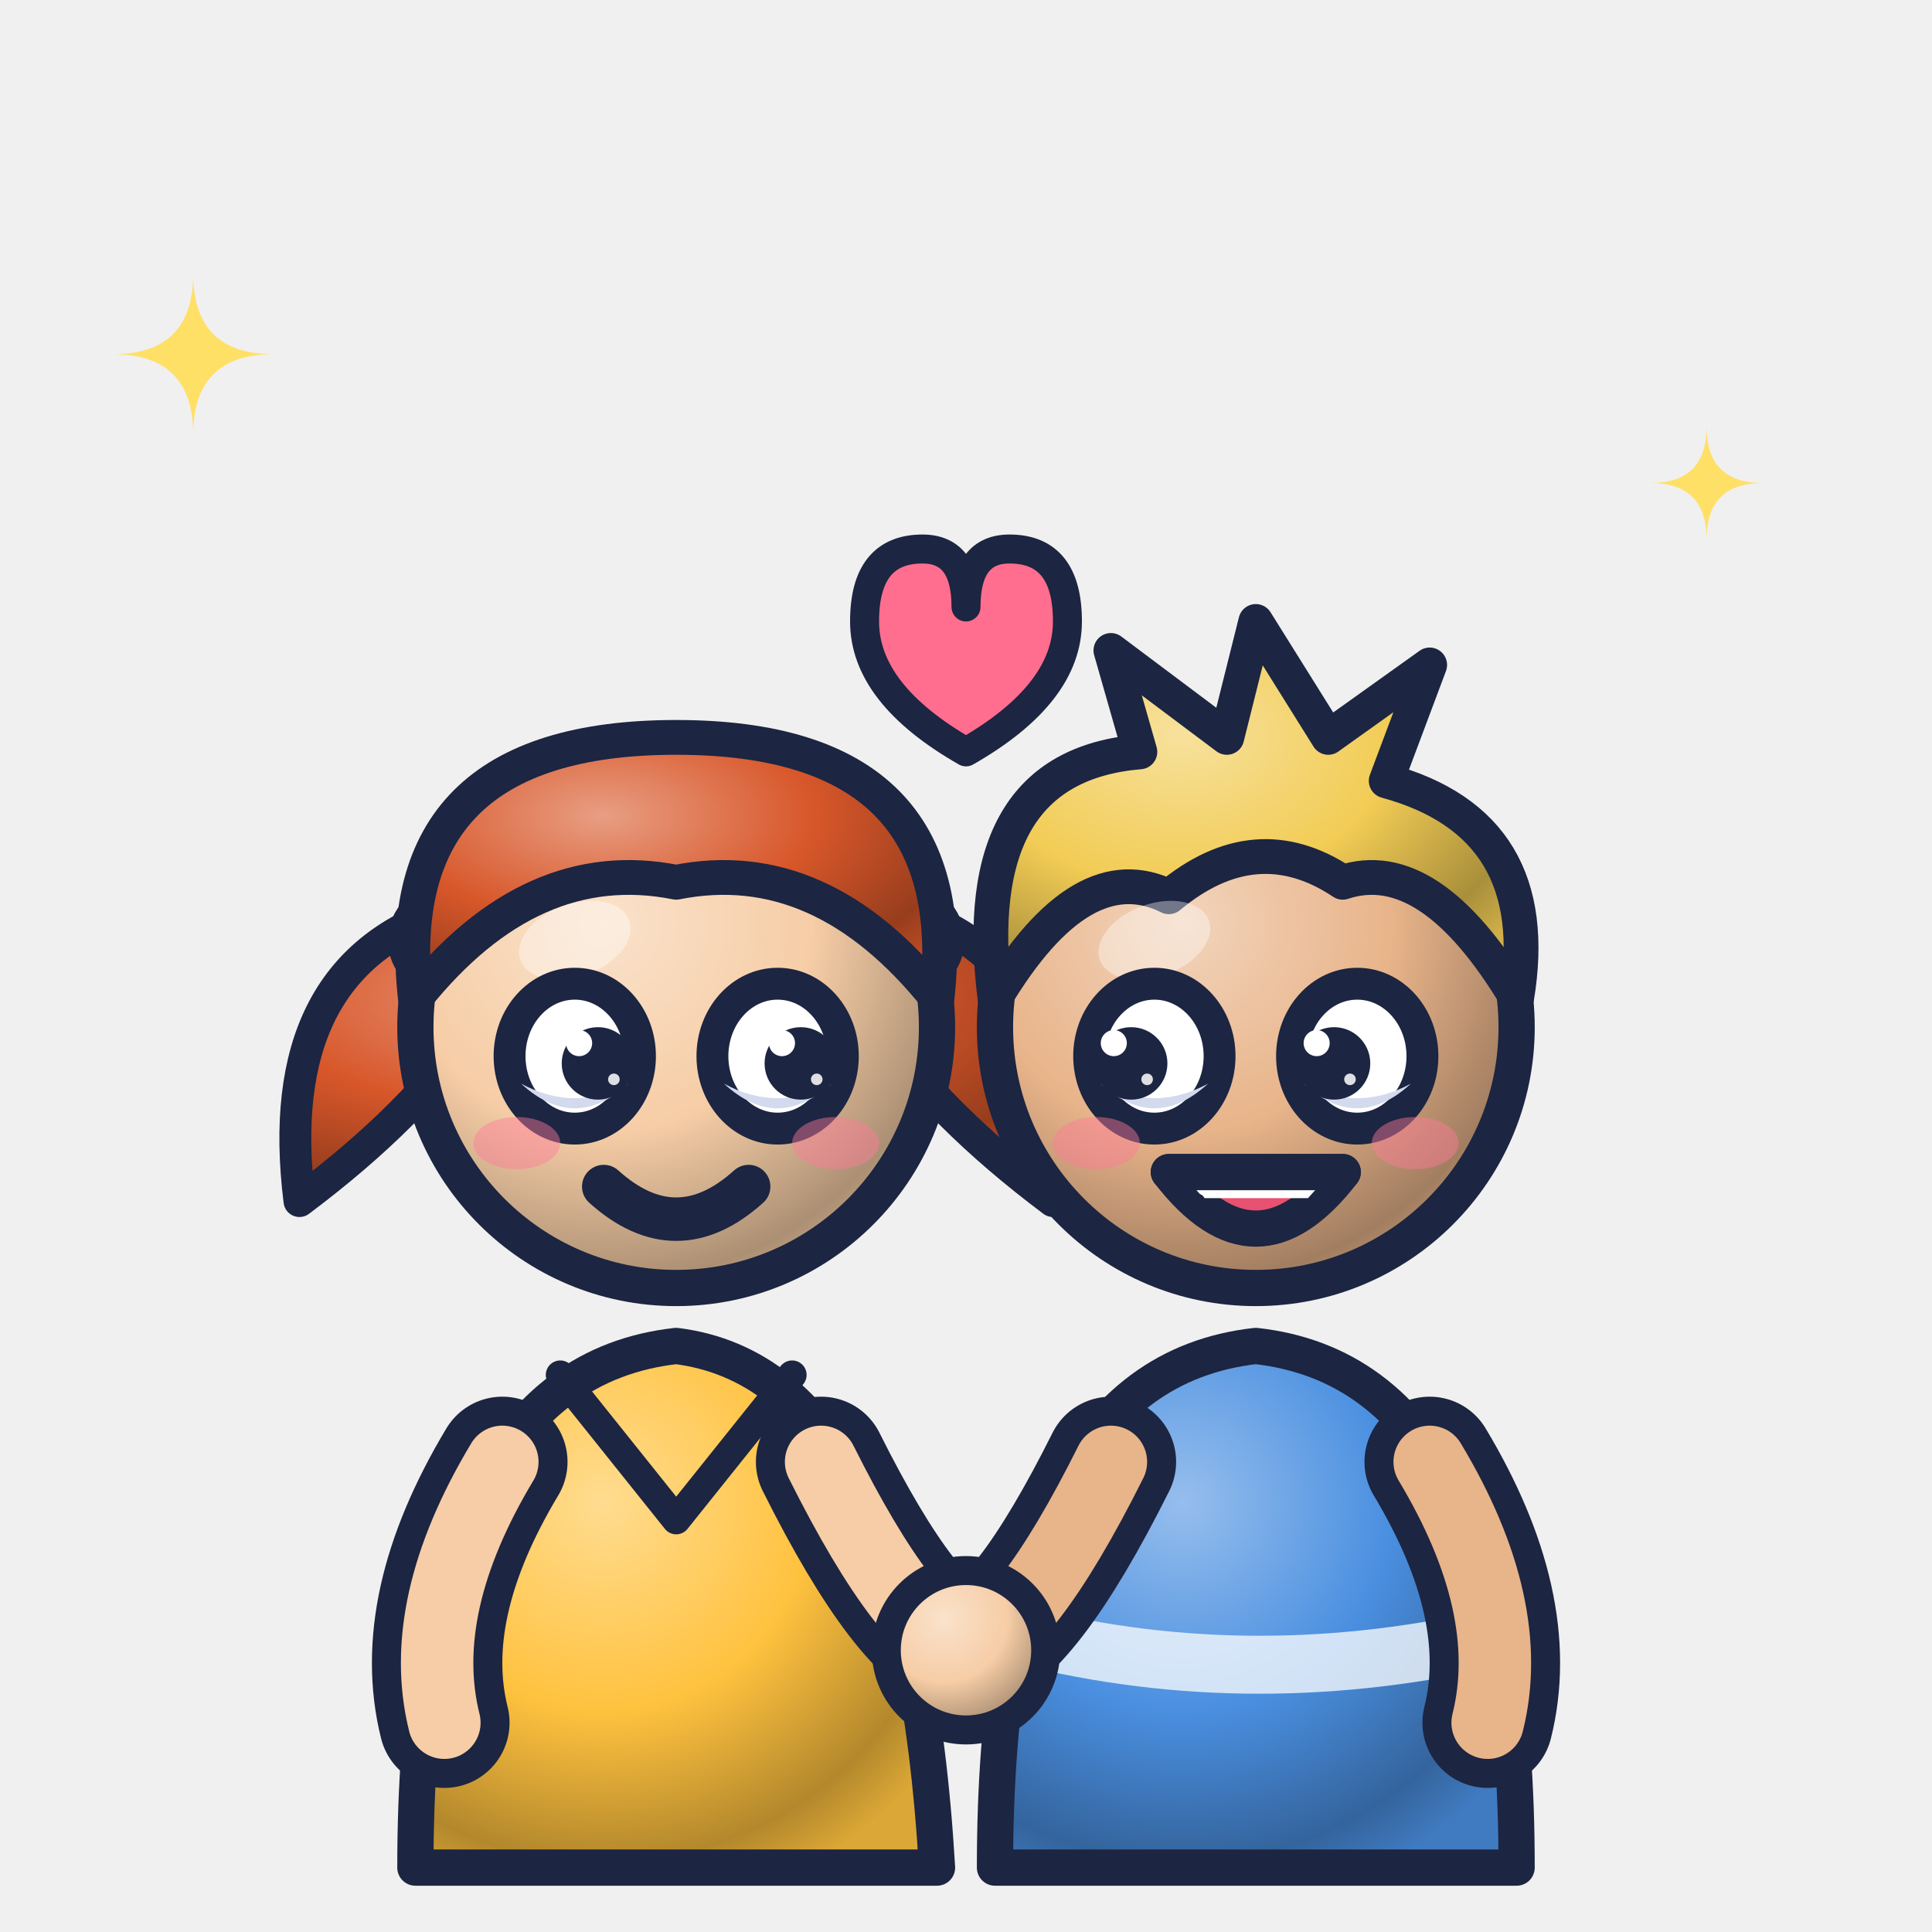
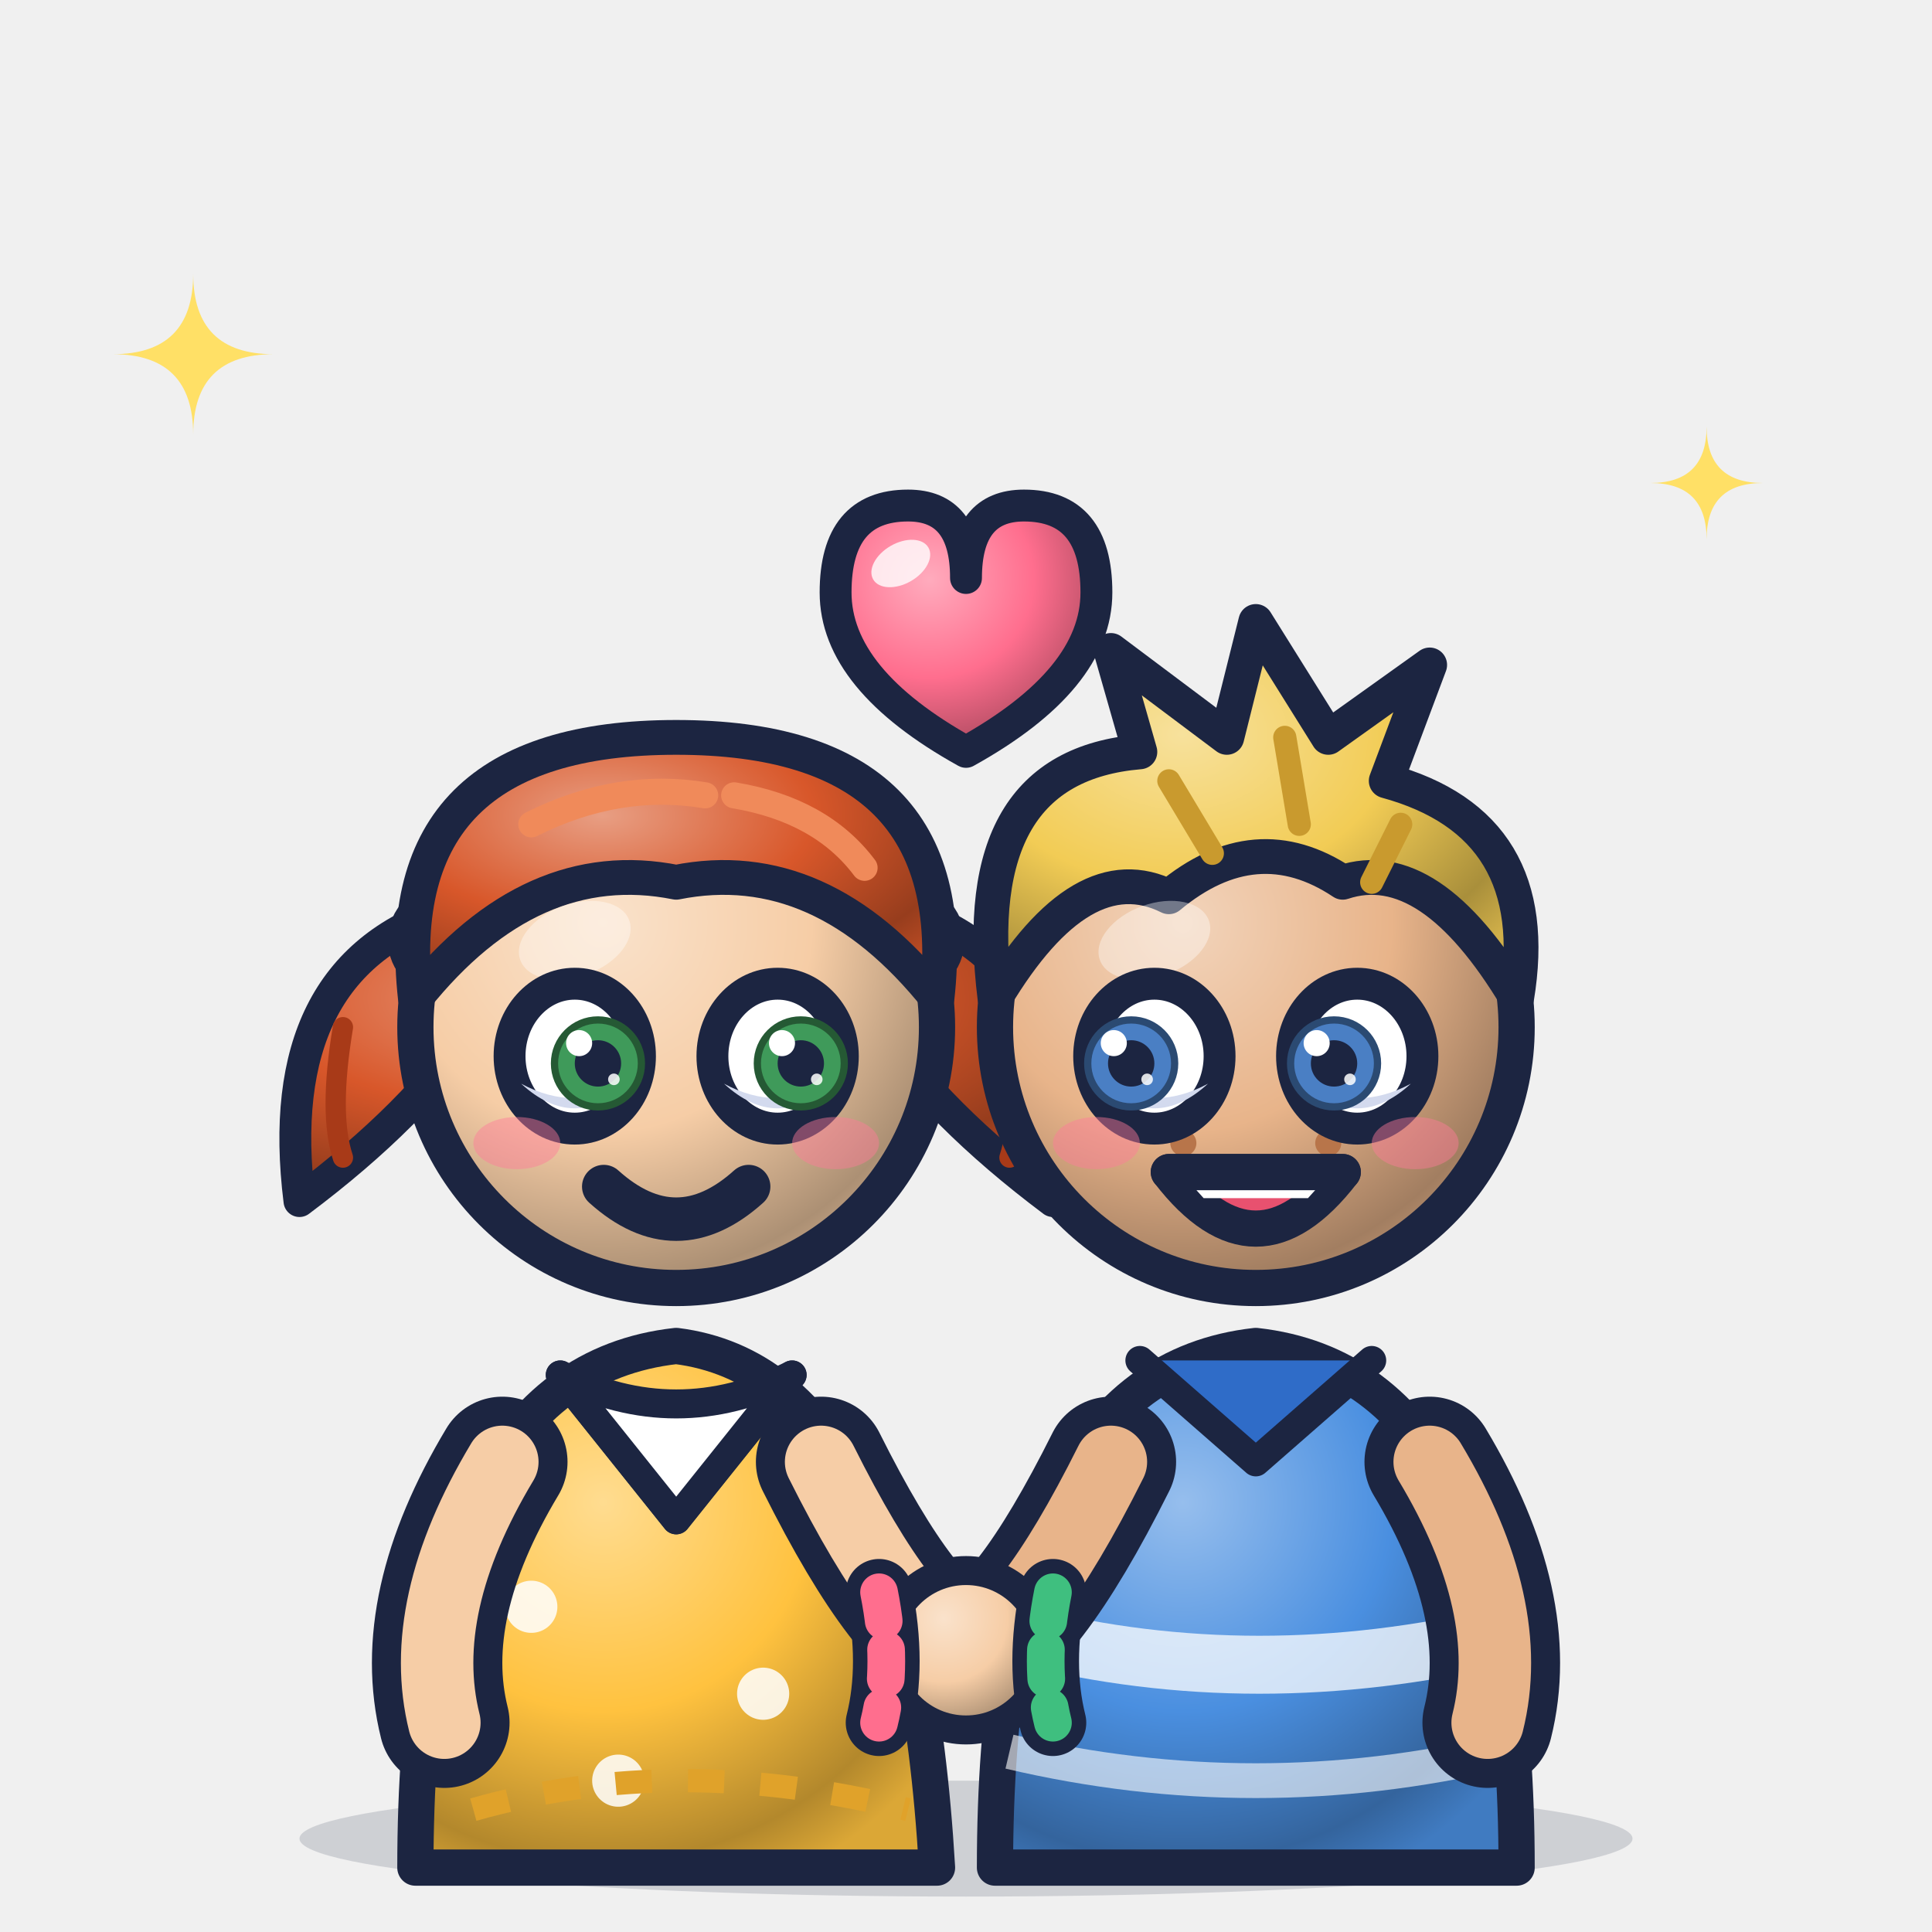
<svg viewBox="0 0 120 120" aria-hidden="true">
  <defs>
    <radialGradient id="mfriends-1_0" cx="36%" cy="30%" r="80%">
      <stop offset="0" stop-color="#fae2cb" />
      <stop offset=".5" stop-color="#F6CDA6" />
      <stop offset=".86" stop-color="#ac9074" />
      <stop offset="1" stop-color="#d4b08f" />
    </radialGradient>
    <radialGradient id="mfriends-1_1" cx="36%" cy="30%" r="80%">
      <stop offset="0" stop-color="#f2d4bb" />
      <stop offset=".5" stop-color="#E8B48A" />
      <stop offset=".86" stop-color="#a27e61" />
      <stop offset="1" stop-color="#c89b77" />
    </radialGradient>
    <radialGradient id="mfriends-1_2" cx="36%" cy="30%" r="80%">
+       <stop offset="0" stop-color="#e89e83" />
+       <stop offset=".5" stop-color="#D8572A" />
+       <stop offset=".86" stop-color="#973d1d" />
+       <stop offset="1" stop-color="#ba4b24" />
+     </radialGradient>
+     <radialGradient id="mfriends-1_3" cx="36%" cy="30%" r="80%">
      <stop offset="0" stop-color="#ffdc90" />
      <stop offset=".5" stop-color="#FFC23F" />
      <stop offset=".86" stop-color="#b3882c" />
      <stop offset="1" stop-color="#dba736" />
    </radialGradient>
-     <radialGradient id="mfriends-1_3" cx="36%" cy="30%" r="80%">
+     <radialGradient id="mfriends-1_4" cx="36%" cy="30%" r="80%">
      <stop offset="0" stop-color="#96beed" />
      <stop offset=".5" stop-color="#4A8FE0" />
      <stop offset=".86" stop-color="#34649d" />
      <stop offset="1" stop-color="#407bc1" />
    </radialGradient>
-     <radialGradient id="mfriends-1_4" cx="36%" cy="30%" r="80%">
-       <stop offset="0" stop-color="#e89e83" />
-       <stop offset=".5" stop-color="#D8572A" />
-       <stop offset=".86" stop-color="#973d1d" />
-       <stop offset="1" stop-color="#ba4b24" />
-     </radialGradient>
    <radialGradient id="mfriends-1_5" cx="36%" cy="30%" r="80%">
-       <stop offset="0" stop-color="#e89e83" />
-       <stop offset=".5" stop-color="#D8572A" />
-       <stop offset=".86" stop-color="#973d1d" />
-       <stop offset="1" stop-color="#ba4b24" />
-     </radialGradient>
-     <radialGradient id="mfriends-1_6" cx="36%" cy="30%" r="80%">
      <stop offset="0" stop-color="#f7e19c" />
      <stop offset=".5" stop-color="#F2CC55" />
      <stop offset=".86" stop-color="#a98f3b" />
      <stop offset="1" stop-color="#d0af49" />
    </radialGradient>
+     <radialGradient id="mfriends-1_6" cx="36%" cy="30%" r="80%">
+       <stop offset="0" stop-color="#ffabbd" />
+       <stop offset=".5" stop-color="#FF6E8E" />
+       <stop offset=".86" stop-color="#b34d63" />
+       <stop offset="1" stop-color="#db5f7a" />
+     </radialGradient>
  </defs>
  <g transform="translate(6 11.6) scale(0.9)">
-     <path d="M22 116 Q22 82 40 80 Q56 82 58 116 Z" fill="url(#mfriends-1_2)" stroke="#1C2541" stroke-width="2.50" stroke-linejoin="round" stroke-linecap="round" />
+     <ellipse cx="60" cy="114" rx="46" ry="4" fill="#1C2541" opacity=".16" />
+     <path d="M22 116 Q22 82 40 80 Q56 82 58 116 Z" fill="url(#mfriends-1_3)" stroke="#1C2541" stroke-width="2.50" stroke-linejoin="round" stroke-linecap="round" />
    <path d="M32 82 L40 92 L48 82" fill="none" stroke="#1C2541" stroke-width="2.00" stroke-linejoin="round" stroke-linecap="round" />
-     <path d="M62 116 Q62 82 80 80 Q98 82 98 116 Z" fill="url(#mfriends-1_3)" stroke="#1C2541" stroke-width="2.50" stroke-linejoin="round" stroke-linecap="round" />
+     <path d="M32 82 L40 92 L48 82 Q40 86 32 82 Z" fill="#fff" stroke="#1C2541" stroke-width="2.00" stroke-linejoin="round" stroke-linecap="round" />
+     <path d="M30 98h0M46 104h0M36 110h0M50 92h0" stroke="#fff" stroke-width="3.6" stroke-linecap="round" opacity=".85" />
+     <path d="M26 112 Q40 108 56 112" fill="none" stroke="#E0A22A" stroke-width="1.6" stroke-dasharray="2.5 2.5" />
+     <path d="M62 116 Q62 82 80 80 Q98 82 98 116 Z" fill="url(#mfriends-1_4)" stroke="#1C2541" stroke-width="2.50" stroke-linejoin="round" stroke-linecap="round" />
    <path d="M64 100 Q80 104 97 100" fill="none" stroke="#fff" stroke-width="4" opacity=".75" />
+     <path d="M63 108 Q80 112 97 108" fill="none" stroke="#fff" stroke-width="2.4" opacity=".6" />
+     <path d="M72 81 L80 88 L88 81" fill="#2F6CC8" stroke="#1C2541" stroke-width="2.00" stroke-linejoin="round" stroke-linecap="round" />
    <path d="M50 88 Q56 100 60 101" fill="none" stroke="#1C2541" stroke-width="9" stroke-linecap="round" />
    <path d="M50 88 Q56 100 60 101" fill="none" stroke="#F6CDA6" stroke-width="5" stroke-linecap="round" />
    <path d="M70 88 Q64 100 60 101" fill="none" stroke="#1C2541" stroke-width="9" stroke-linecap="round" />
    <path d="M70 88 Q64 100 60 101" fill="none" stroke="#E8B48A" stroke-width="5" stroke-linecap="round" />
    <circle cx="60" cy="101" r="5.5" fill="url(#mfriends-1_0)" stroke="#1C2541" stroke-width="2.00" stroke-linejoin="round" stroke-linecap="round" />
+     <path d="M54 97 Q55 102 54 106" fill="none" stroke="#1C2541" stroke-width="4.6" stroke-linecap="round" />
+     <path d="M54 97 Q55 102 54 106" fill="none" stroke="#FF6E8E" stroke-width="2.6" stroke-linecap="round" stroke-dasharray="2 2" />
+     <path d="M66 97 Q65 102 66 106" fill="none" stroke="#1C2541" stroke-width="4.6" stroke-linecap="round" />
+     <path d="M66 97 Q65 102 66 106" fill="none" stroke="#3FBF7F" stroke-width="2.6" stroke-linecap="round" stroke-dasharray="2 2" />
    <path d="M28 88 Q22 98 24 106" fill="none" stroke="#1C2541" stroke-width="9" stroke-linecap="round" />
    <path d="M28 88 Q22 98 24 106" fill="none" stroke="#F6CDA6" stroke-width="5" stroke-linecap="round" />
    <path d="M92 88 Q98 98 96 106" fill="none" stroke="#1C2541" stroke-width="9" stroke-linecap="round" />
    <path d="M92 88 Q98 98 96 106" fill="none" stroke="#E8B48A" stroke-width="5" stroke-linecap="round" />
-     <path d="M24 50 Q12 54 14 70 Q22 64 26 58 Z M56 50 Q68 54 66 70 Q58 64 54 58 Z" fill="url(#mfriends-1_4)" stroke="#1C2541" stroke-width="2.20" stroke-linejoin="round" stroke-linecap="round" />
+     <path d="M24 50 Q12 54 14 70 Q22 64 26 58 Z M56 50 Q68 54 66 70 Q58 64 54 58 Z" fill="url(#mfriends-1_2)" stroke="#1C2541" stroke-width="2.20" stroke-linejoin="round" stroke-linecap="round" />
    <circle cx="24" cy="52" r="3" fill="#3FBF7F" stroke="#1C2541" stroke-width="1.80" stroke-linejoin="round" stroke-linecap="round" />
    <circle cx="56" cy="52" r="3" fill="#3FBF7F" stroke="#1C2541" stroke-width="1.80" stroke-linejoin="round" stroke-linecap="round" />
+     <path d="M17 58 Q16 64 17 67 M63 58 Q64 64 63 67" fill="none" stroke="#A83A18" stroke-width="1.4" stroke-linecap="round" />
    <circle cx="40" cy="58" r="18" fill="url(#mfriends-1_0)" stroke="#1C2541" stroke-width="2.50" stroke-linejoin="round" stroke-linecap="round" />
-     <path d="M22 56 Q20 38 40 38 Q60 38 58 56 Q50 46 40 48 Q30 46 22 56 Z" fill="url(#mfriends-1_5)" stroke="#1C2541" stroke-width="2.40" stroke-linejoin="round" stroke-linecap="round" />
+     <path d="M22 56 Q20 38 40 38 Q60 38 58 56 Q50 46 40 48 Q30 46 22 56 Z" fill="url(#mfriends-1_2)" stroke="#1C2541" stroke-width="2.40" stroke-linejoin="round" stroke-linecap="round" />
+     <path d="M30 44 Q36 41 42 42 M44 42 Q50 43 53 47" fill="none" stroke="#F08A5A" stroke-width="1.8" stroke-linecap="round" />
    <ellipse cx="33" cy="52" rx="4" ry="2.5" fill="#fff" opacity=".38" transform="rotate(-20 33 52)" />
    <ellipse cx="33" cy="60" rx="4.5" ry="5" fill="#fff" stroke="#1C2541" stroke-width="2.20" stroke-linejoin="round" stroke-linecap="round" />
    <path d="M29.3 61.9 Q33 65.3 36.7 61.9 Q33 63.9 29.3 61.9 Z" fill="#D3DAEE" />
-     <circle cx="34.6" cy="60.5" r="2.5" fill="#1C2541" />
+     <circle cx="34.6" cy="60.5" r="3" fill="#3F9A5A" stroke="#255934" stroke-width="0.5" />
+     <circle cx="34.6" cy="60.5" r="1.6" fill="#1C2541" />
    <circle cx="33.3" cy="59.1" r="0.9" fill="#fff" />
    <circle cx="35.7" cy="61.6" r="0.4" fill="#fff" opacity=".85" />
    <ellipse cx="47" cy="60" rx="4.5" ry="5" fill="#fff" stroke="#1C2541" stroke-width="2.20" stroke-linejoin="round" stroke-linecap="round" />
    <path d="M43.3 61.9 Q47 65.3 50.7 61.9 Q47 63.9 43.3 61.9 Z" fill="#D3DAEE" />
-     <circle cx="48.6" cy="60.5" r="2.5" fill="#1C2541" />
+     <circle cx="48.6" cy="60.5" r="3" fill="#3F9A5A" stroke="#255934" stroke-width="0.5" />
+     <circle cx="48.6" cy="60.5" r="1.6" fill="#1C2541" />
    <circle cx="47.3" cy="59.1" r="0.9" fill="#fff" />
    <circle cx="49.7" cy="61.6" r="0.4" fill="#fff" opacity=".85" />
    <path d="M35 69 Q40 73.5 45 69" fill="none" stroke="#1C2541" stroke-width="3.00" stroke-linejoin="round" stroke-linecap="round" />
    <ellipse cx="29" cy="66" rx="3" ry="1.8" fill="#FF7A9A" opacity=".45" />
    <ellipse cx="51" cy="66" rx="3" ry="1.8" fill="#FF7A9A" opacity=".45" />
    <circle cx="80" cy="58" r="18" fill="url(#mfriends-1_1)" stroke="#1C2541" stroke-width="2.50" stroke-linejoin="round" stroke-linecap="round" />
-     <path d="M62 56 Q60 40 72 39 L70 32 L78 38 L80 30 L85 38 L92 33 L89 41 Q100 44 98 56 Q92 46 86 48 Q80 44 74 49 Q68 46 62 56 Z" fill="url(#mfriends-1_6)" stroke="#1C2541" stroke-width="2.40" stroke-linejoin="round" stroke-linecap="round" />
+     <path d="M62 56 Q60 40 72 39 L70 32 L78 38 L80 30 L85 38 L92 33 L89 41 Q100 44 98 56 Q92 46 86 48 Q80 44 74 49 Q68 46 62 56 Z" fill="url(#mfriends-1_5)" stroke="#1C2541" stroke-width="2.40" stroke-linejoin="round" stroke-linecap="round" />
+     <path d="M74 41 L77 46 M82 38 L83 44 M90 44 L88 48" fill="none" stroke="#C99A2E" stroke-width="1.6" stroke-linecap="round" />
+     <path d="M72 64h0M75 66h0M85 66h0M88 64h0" stroke="#B8754A" stroke-width="1.8" stroke-linecap="round" />
    <ellipse cx="73" cy="52" rx="4" ry="2.5" fill="#fff" opacity=".38" transform="rotate(-20 73 52)" />
    <ellipse cx="73" cy="60" rx="4.5" ry="5" fill="#fff" stroke="#1C2541" stroke-width="2.20" stroke-linejoin="round" stroke-linecap="round" />
    <path d="M69.3 61.9 Q73 65.3 76.7 61.9 Q73 63.9 69.3 61.9 Z" fill="#D3DAEE" />
-     <circle cx="71.4" cy="60.5" r="2.5" fill="#1C2541" />
+     <circle cx="71.4" cy="60.5" r="3" fill="#4A7FC4" stroke="#2b4a72" stroke-width="0.5" />
+     <circle cx="71.4" cy="60.5" r="1.6" fill="#1C2541" />
    <circle cx="70.2" cy="59.1" r="0.9" fill="#fff" />
    <circle cx="72.5" cy="61.6" r="0.4" fill="#fff" opacity=".85" />
    <ellipse cx="87" cy="60" rx="4.5" ry="5" fill="#fff" stroke="#1C2541" stroke-width="2.20" stroke-linejoin="round" stroke-linecap="round" />
    <path d="M83.3 61.9 Q87 65.3 90.7 61.9 Q87 63.9 83.3 61.9 Z" fill="#D3DAEE" />
-     <circle cx="85.4" cy="60.5" r="2.5" fill="#1C2541" />
+     <circle cx="85.4" cy="60.5" r="3" fill="#4A7FC4" stroke="#2b4a72" stroke-width="0.5" />
+     <circle cx="85.4" cy="60.5" r="1.6" fill="#1C2541" />
    <circle cx="84.2" cy="59.1" r="0.9" fill="#fff" />
    <circle cx="86.5" cy="61.6" r="0.4" fill="#fff" opacity=".85" />
    <path d="M74 68 Q80 75.8 86 68 Z" fill="#E8516F" stroke="#1C2541" stroke-width="2.50" stroke-linejoin="round" stroke-linecap="round" />
    <path d="M75.5 68.8 L84.5 68.8 L83.6 69.8 L76.4 69.8 Z" fill="#fff" />
    <path d="M74 68 L86 68" fill="none" stroke="#1C2541" stroke-width="2.50" stroke-linejoin="round" stroke-linecap="round" />
    <ellipse cx="69" cy="66" rx="3" ry="1.8" fill="#FF7A9A" opacity=".45" />
    <ellipse cx="91" cy="66" rx="3" ry="1.8" fill="#FF7A9A" opacity=".45" />
-     <path d="M76 70 l0 0" fill="none" stroke="#1C2541" stroke-width="1.00" stroke-linejoin="round" stroke-linecap="round" />
-     <path d="M53 30 Q53 25 57 25 Q60 25 60 29 Q60 25 63 25 Q67 25 67 30 Q67 35 60 39 Q53 35 53 30 Z" fill="#FF6E8E" stroke="#1C2541" stroke-width="2.00" stroke-linejoin="round" stroke-linecap="round" />
+     <path d="M51 28 Q51 22 56 22 Q60 22 60 27 Q60 22 64 22 Q69 22 69 28 Q69 34 60 39 Q51 34 51 28 Z" fill="url(#mfriends-1_6)" stroke="#1C2541" stroke-width="2.20" stroke-linejoin="round" stroke-linecap="round" />
+     <ellipse cx="55.5" cy="26" rx="2.2" ry="1.4" fill="#fff" opacity=".8" transform="rotate(-30 55.5 26)" />
  </g>
  <path d="M12 17 Q12 22 17 22 Q12 22 12 27 Q12 22 7 22 Q12 22 12 17 Z" fill="#FFE066" />
  <path d="M106 26.5 Q106 30 109.5 30 Q106 30 106 33.5 Q106 30 102.5 30 Q106 30 106 26.5 Z" fill="#FFE066" />
</svg>
